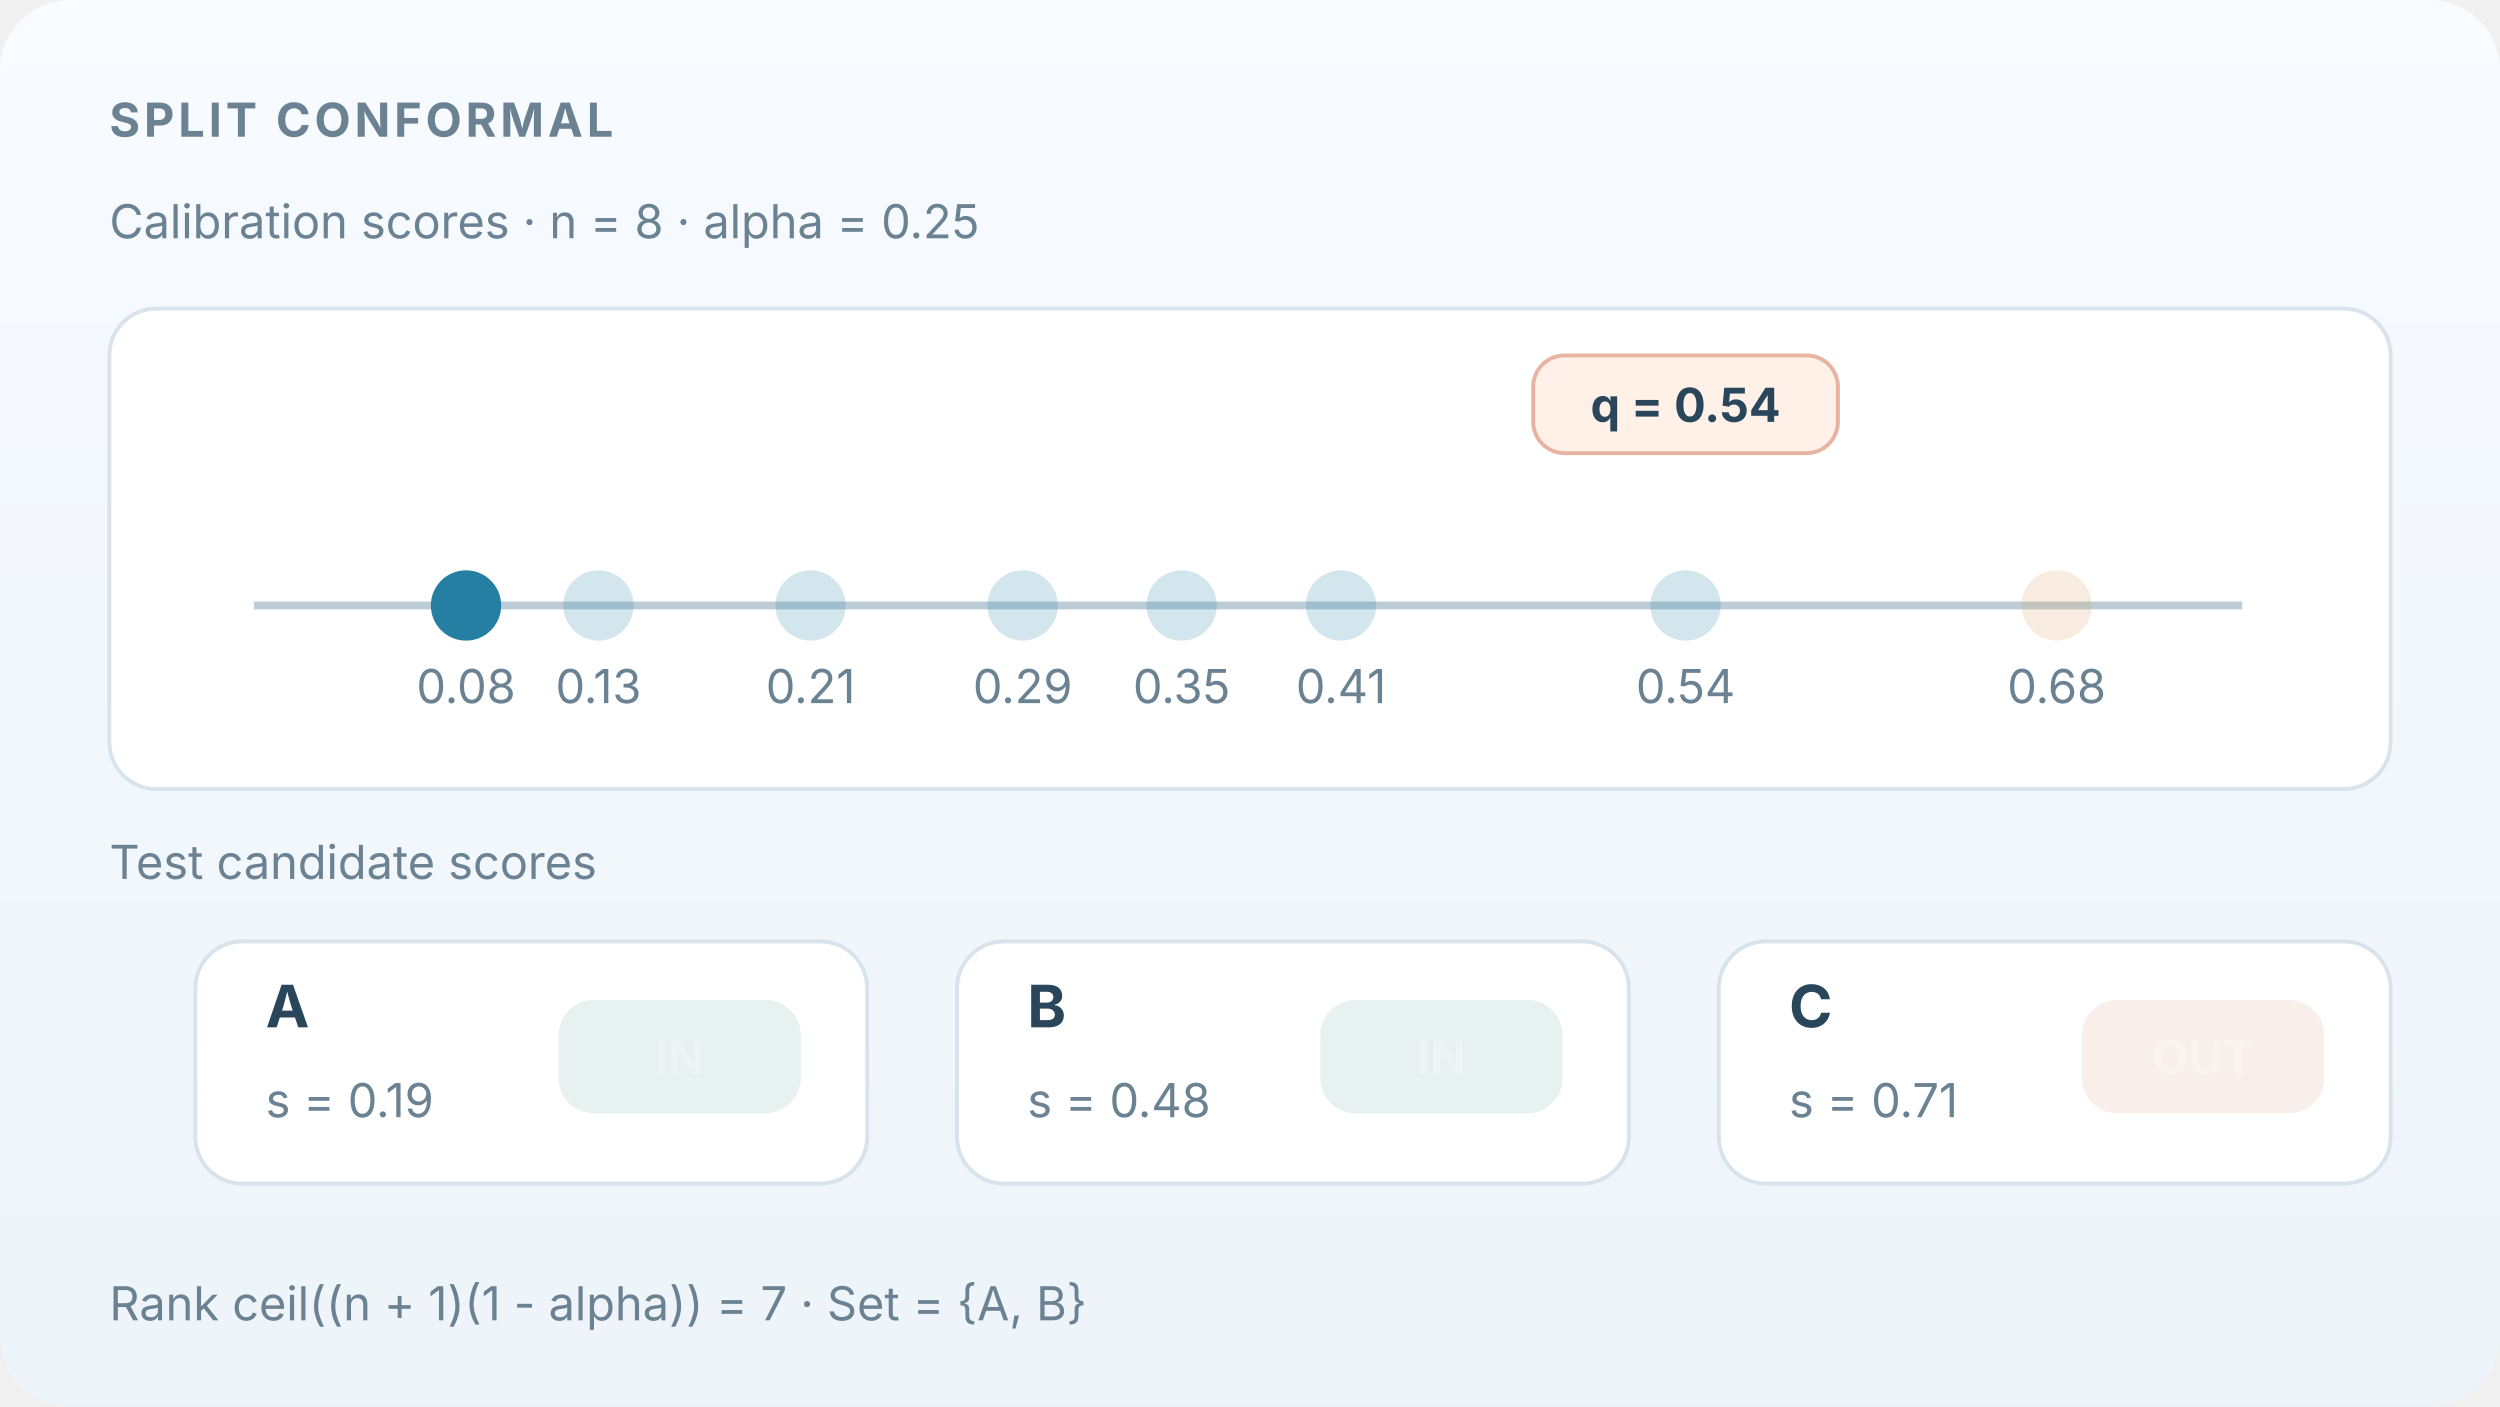
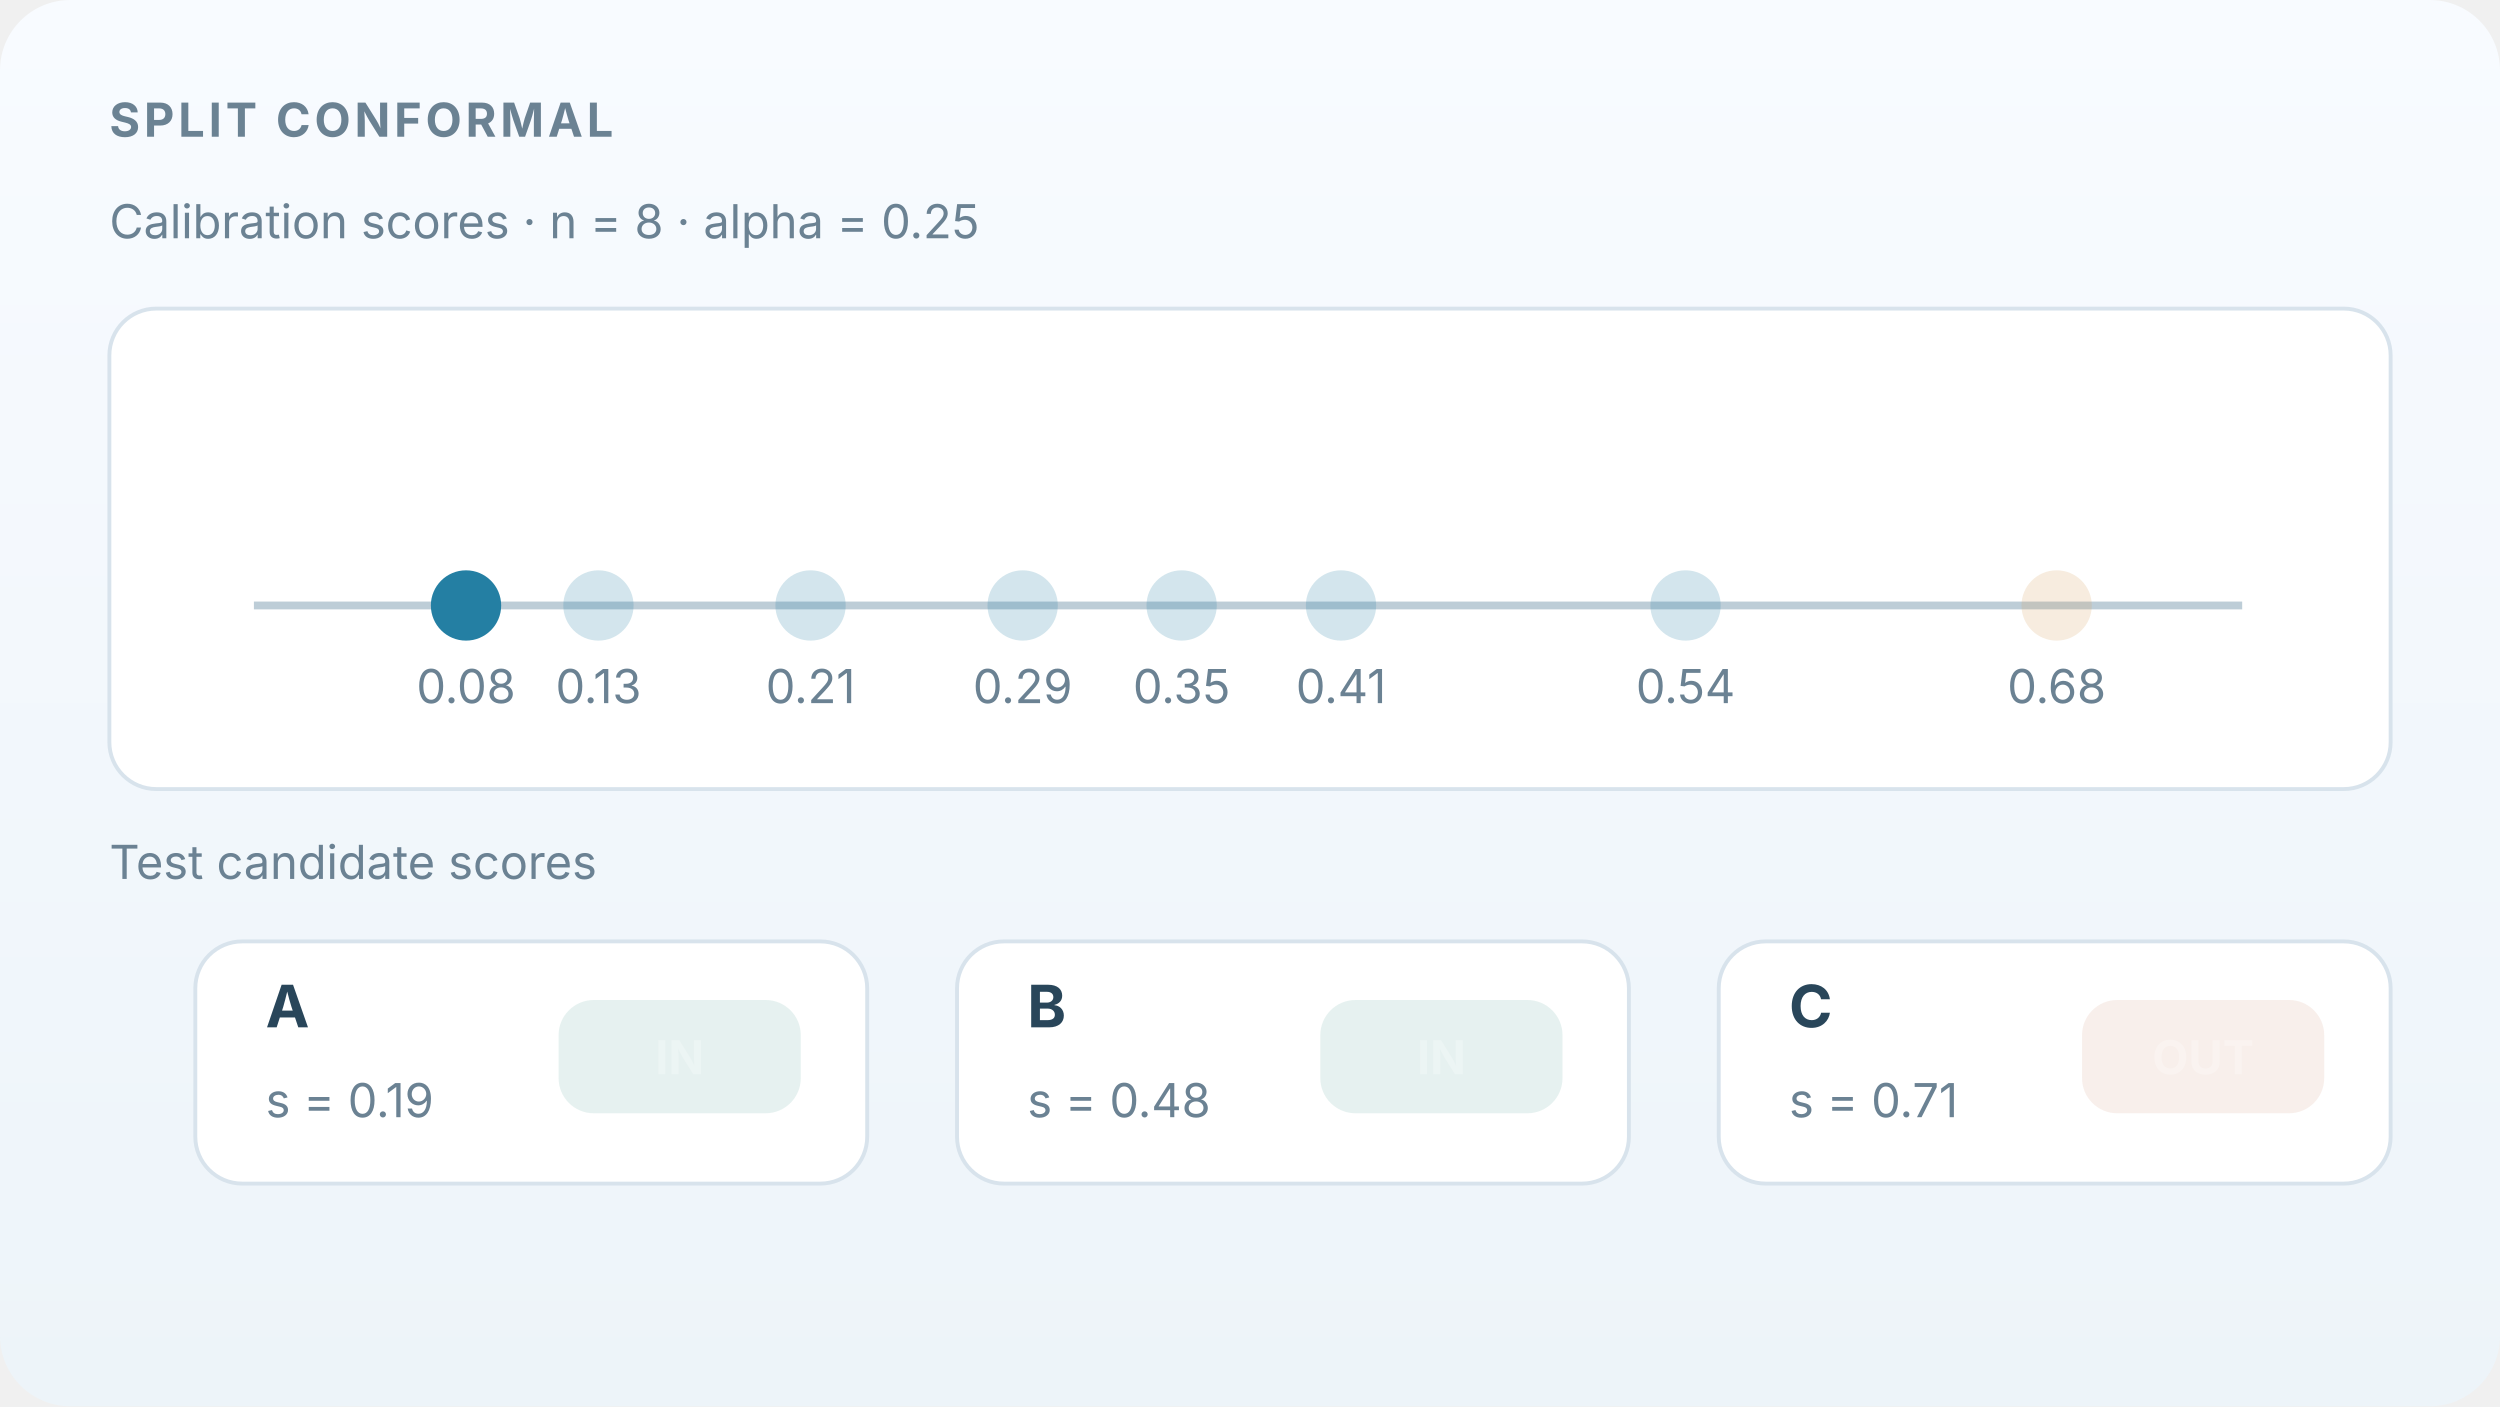
<svg xmlns="http://www.w3.org/2000/svg" width="640" height="360" viewBox="0 0 640 360" role="img" aria-labelledby="title desc">
  <defs>
    <linearGradient id="paper" x2="0" y2="1">
      <stop stop-color="#f8fbff" />
      <stop offset="1" stop-color="#edf4f9" />
    </linearGradient>
  </defs>
  <style>text{font-family:Inter,system-ui,Arial,sans-serif;fill:#29465a}.muted{fill:#6b8293}.tag{font-size:12px;font-weight:700;letter-spacing:1px}.name{font-size:15px;font-weight:700}.small{font-size:12px}.bold{font-weight:700}@media(prefers-reduced-motion:reduce){animate{display:none!important}}</style>
  <rect width="640" height="360" rx="18" fill="url(#paper)" />
  <text x="28" y="35" class="tag muted">SPLIT CONFORMAL</text>
  <text x="28" y="61" class="small muted">Calibration scores · n = 8 · alpha = 0.25</text>
  <rect x="28" y="79" width="584" height="123" rx="12" fill="white" stroke="#d8e3ec" />
  <path d="M65 155H574" stroke="#bdcdd7" stroke-width="2" />
  <circle cx="119.3" cy="155" r="9" fill="#247fa3" opacity="1">
    <animate attributeName="opacity" values=".2;1;1" keyTimes="0;0.120;1" dur="10s" repeatCount="indefinite" />
  </circle>
  <text x="119.3" y="180" text-anchor="middle" class="small muted">0.08</text>
  <circle cx="153.2" cy="155" r="9" fill="#247fa3" opacity="0.2">
    <animate attributeName="opacity" values=".2;1;1" keyTimes="0;0.185;1" dur="10s" repeatCount="indefinite" />
  </circle>
  <text x="153.2" y="180" text-anchor="middle" class="small muted">0.13</text>
  <circle cx="207.5" cy="155" r="9" fill="#247fa3" opacity="0.2">
    <animate attributeName="opacity" values=".2;1;1" keyTimes="0;0.250;1" dur="10s" repeatCount="indefinite" />
  </circle>
  <text x="207.5" y="180" text-anchor="middle" class="small muted">0.21</text>
  <circle cx="261.8" cy="155" r="9" fill="#247fa3" opacity="0.2">
    <animate attributeName="opacity" values=".2;1;1" keyTimes="0;0.315;1" dur="10s" repeatCount="indefinite" />
  </circle>
  <text x="261.8" y="180" text-anchor="middle" class="small muted">0.29</text>
  <circle cx="302.5" cy="155" r="9" fill="#247fa3" opacity="0.2">
    <animate attributeName="opacity" values=".2;1;1" keyTimes="0;0.380;1" dur="10s" repeatCount="indefinite" />
  </circle>
  <text x="302.5" y="180" text-anchor="middle" class="small muted">0.35</text>
  <circle cx="343.3" cy="155" r="9" fill="#247fa3" opacity="0.2">
    <animate attributeName="opacity" values=".2;1;1" keyTimes="0;0.445;1" dur="10s" repeatCount="indefinite" />
  </circle>
  <text x="343.3" y="180" text-anchor="middle" class="small muted">0.41</text>
  <circle cx="431.5" cy="155" r="9" fill="#247fa3" opacity="0.2">
    <animate attributeName="opacity" values=".2;1;1" keyTimes="0;0.510;1" dur="10s" repeatCount="indefinite" />
  </circle>
  <text x="431.5" y="180" text-anchor="middle" class="small muted">0.54</text>
  <circle cx="526.5" cy="155" r="9" fill="#d6a15e" opacity="0.2">
    <animate attributeName="opacity" values=".2;1;1" keyTimes="0;0.575;1" dur="10s" repeatCount="indefinite" />
  </circle>
  <text x="526.5" y="180" text-anchor="middle" class="small muted">0.68</text>
  <path d="M431.5 105V145" stroke="#d36e50" stroke-width="3" stroke-dasharray="40" stroke-dashoffset="40">
    <animate attributeName="stroke-dashoffset" values="40;40;0;0" keyTimes="0;.48;.57;1" dur="10s" repeatCount="indefinite" />
  </path>
-   <rect x="392.5" y="91" width="78" height="25" rx="8" fill="#fff1e8" stroke="#e7b4a1" />
-   <text x="431.5" y="108" text-anchor="middle" class="small bold">q = 0.54</text>
+   <rect x="392.5" y="91" width="78" height="25" rx="8" fill="#fff1e8" stroke="#e7b4a1" opacity="0">
+     <animate attributeName="opacity" values="0;0;1;1" keyTimes="0;.48;.57;1" dur="10s" repeatCount="indefinite" />
+   </rect>
+   <text x="431.5" y="108" text-anchor="middle" class="small bold" opacity="0">q = 0.54<animate attributeName="opacity" values="0;0;1;1" keyTimes="0;.48;.57;1" dur="10s" repeatCount="indefinite" />
+   </text>
  <text x="28" y="225" class="small muted">Test candidate scores</text>
  <rect x="50" y="241" width="172" height="62" rx="12" fill="white" stroke="#d8e3ec" />
  <text x="68" y="263" class="name">A</text>
  <text x="68" y="286" class="small muted">s = 0.19</text>
  <rect x="143" y="256" width="62" height="29" rx="9" fill="#2c8c7e" opacity="0.12">
    <animate attributeName="opacity" values=".12;.12;1;1" keyTimes="0;.62;.74;1" dur="10s" repeatCount="indefinite" />
  </rect>
  <text x="174" y="275" text-anchor="middle" class="small bold" style="fill:white" opacity="0.25">IN<animate attributeName="opacity" values=".25;.25;1;1" keyTimes="0;.62;.74;1" dur="10s" repeatCount="indefinite" />
  </text>
  <rect x="245" y="241" width="172" height="62" rx="12" fill="white" stroke="#d8e3ec" />
  <text x="263" y="263" class="name">B</text>
  <text x="263" y="286" class="small muted">s = 0.48</text>
  <rect x="338" y="256" width="62" height="29" rx="9" fill="#2c8c7e" opacity="0.12">
    <animate attributeName="opacity" values=".12;.12;1;1" keyTimes="0;.62;.74;1" dur="10s" repeatCount="indefinite" />
  </rect>
  <text x="369" y="275" text-anchor="middle" class="small bold" style="fill:white" opacity="0.25">IN<animate attributeName="opacity" values=".25;.25;1;1" keyTimes="0;.62;.74;1" dur="10s" repeatCount="indefinite" />
  </text>
  <rect x="440" y="241" width="172" height="62" rx="12" fill="white" stroke="#d8e3ec" />
  <text x="458" y="263" class="name">C</text>
  <text x="458" y="286" class="small muted">s = 0.71</text>
  <rect x="533" y="256" width="62" height="29" rx="9" fill="#c47957" opacity="0.12">
    <animate attributeName="opacity" values=".12;.12;1;1" keyTimes="0;.62;.74;1" dur="10s" repeatCount="indefinite" />
  </rect>
  <text x="564" y="275" text-anchor="middle" class="small bold" style="fill:white" opacity="0.25">OUT<animate attributeName="opacity" values=".25;.25;1;1" keyTimes="0;.62;.74;1" dur="10s" repeatCount="indefinite" />
  </text>
-   <text x="28" y="338" class="small muted">Rank ceil((n + 1)(1 - alpha)) = 7 · Set = {A, B}</text>
+   <text x="28" y="338" class="small muted" opacity="0">Rank ceil((n + 1)(1 - alpha)) = 7 · Set = {A, B}<animate attributeName="opacity" values="0;0;1;1" keyTimes="0;.74;.82;1" dur="10s" repeatCount="indefinite" />
+   </text>
</svg>
